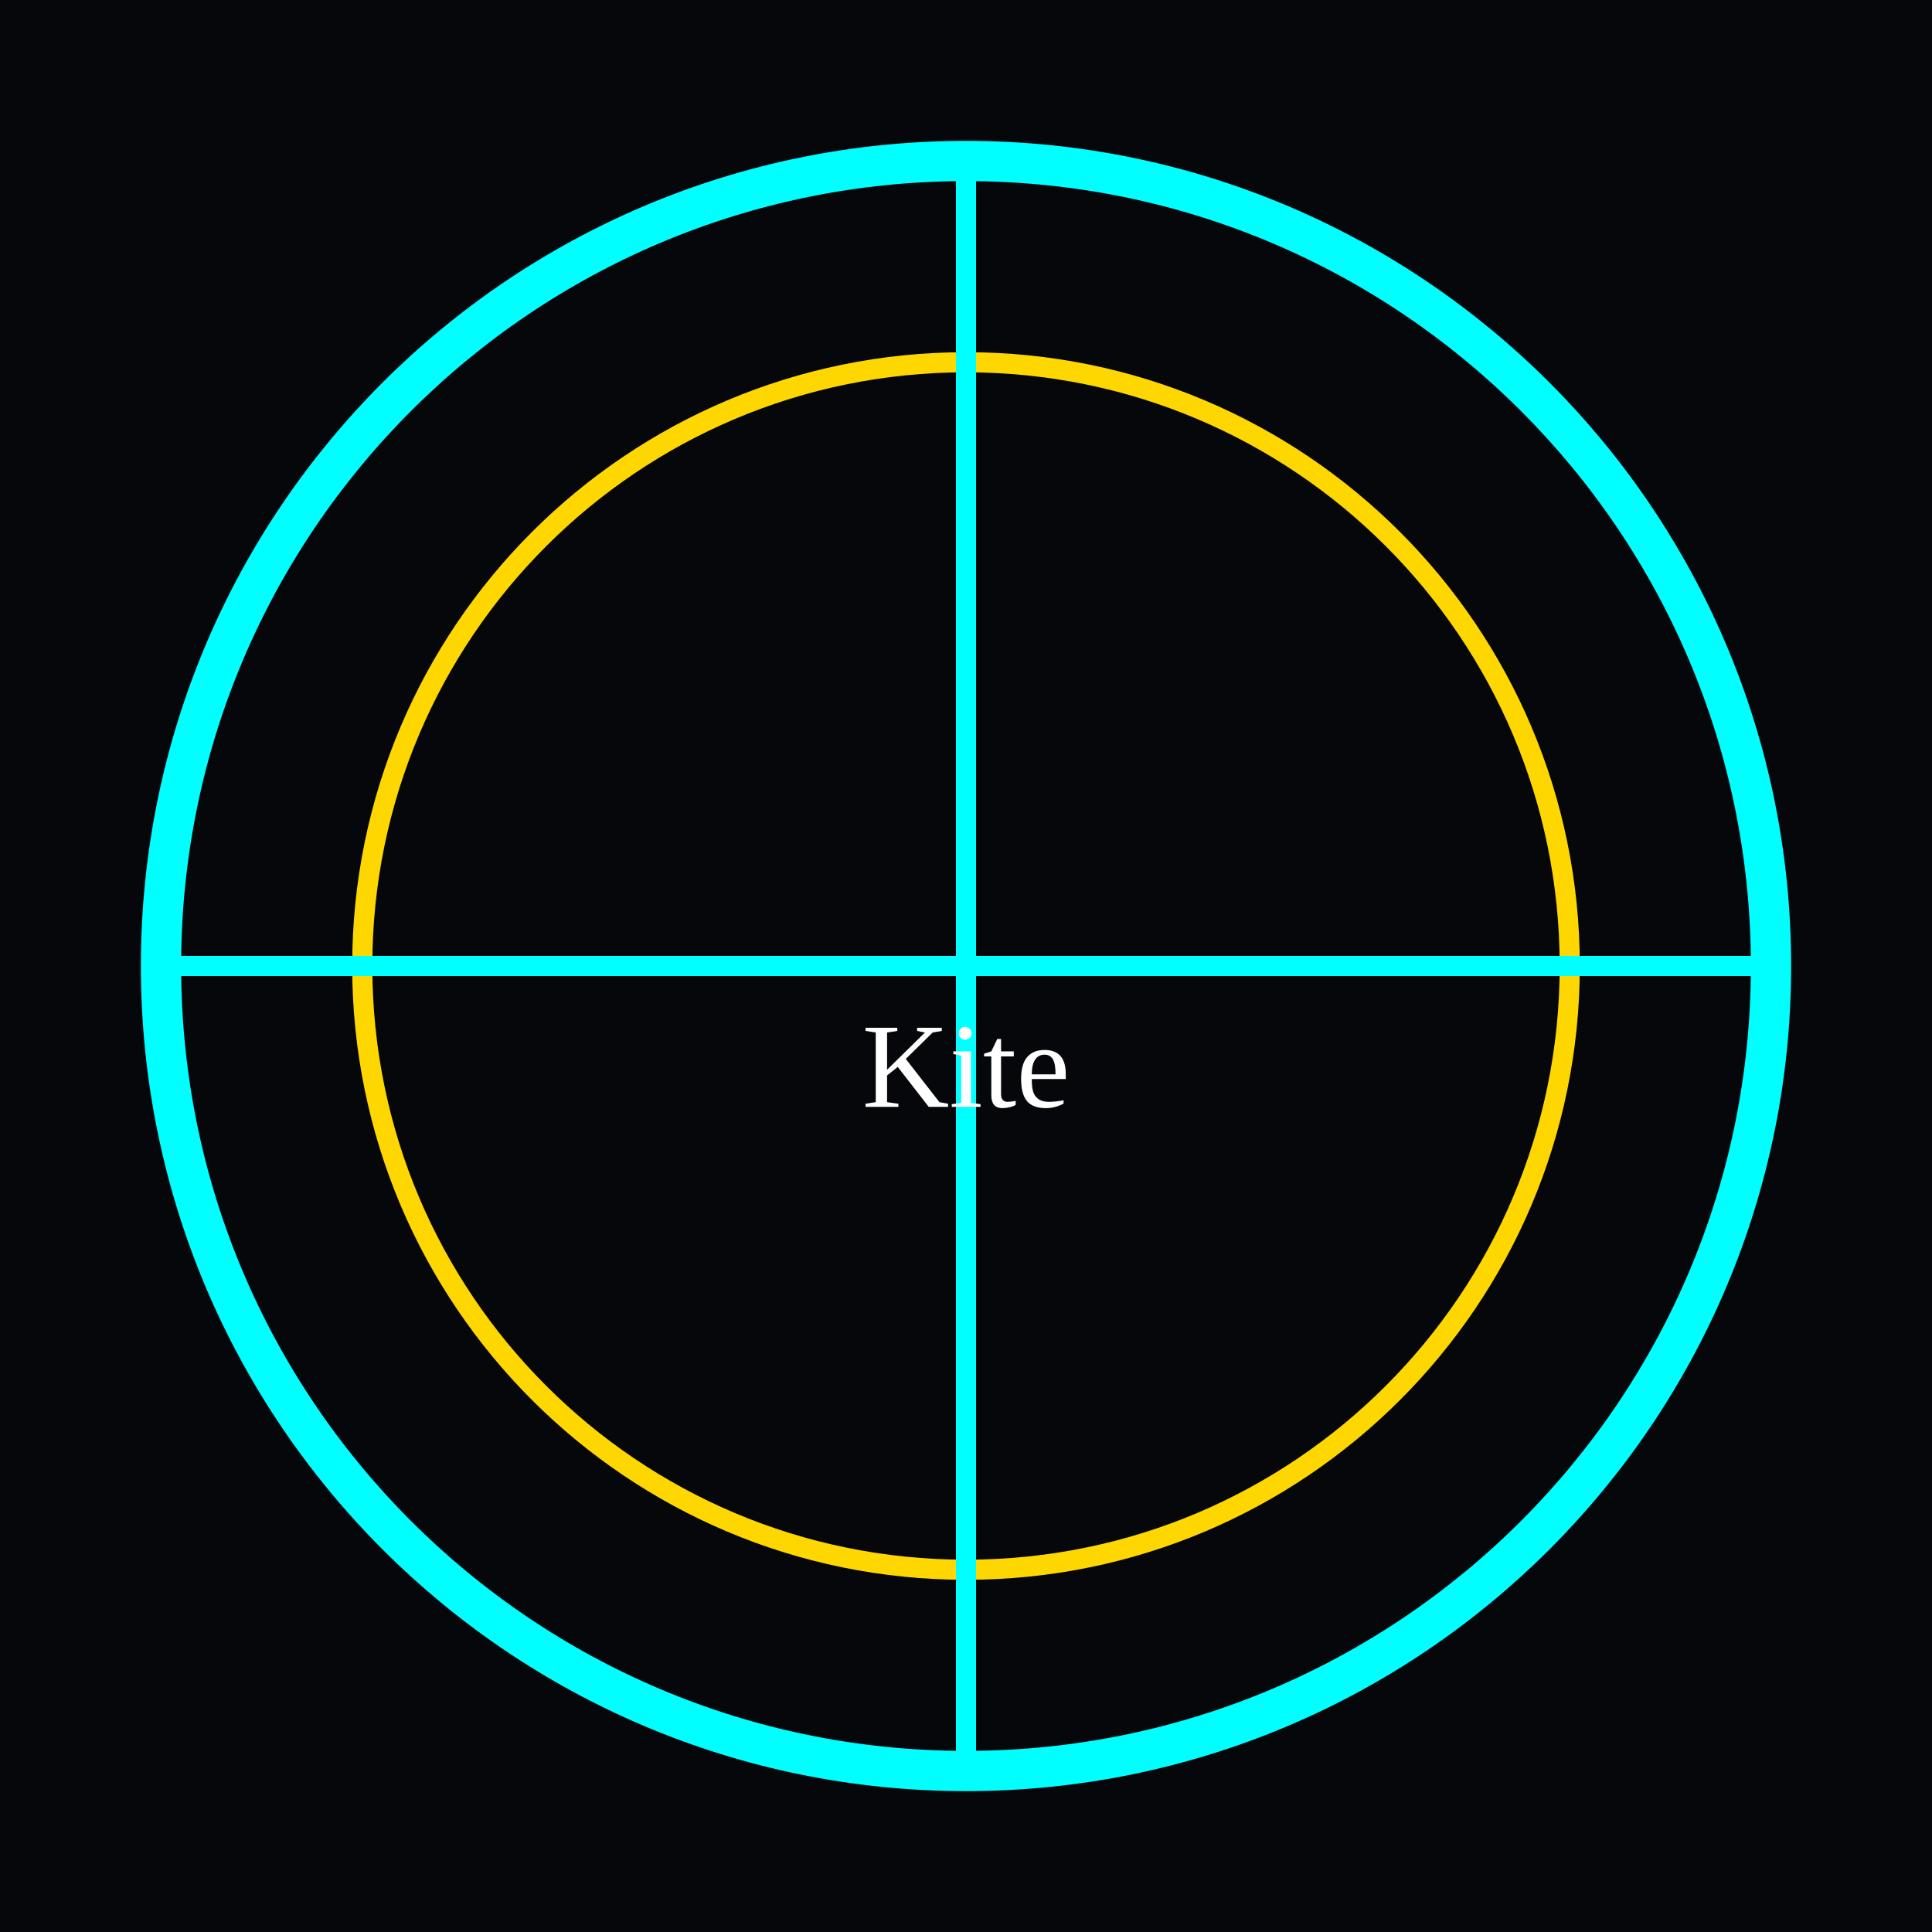
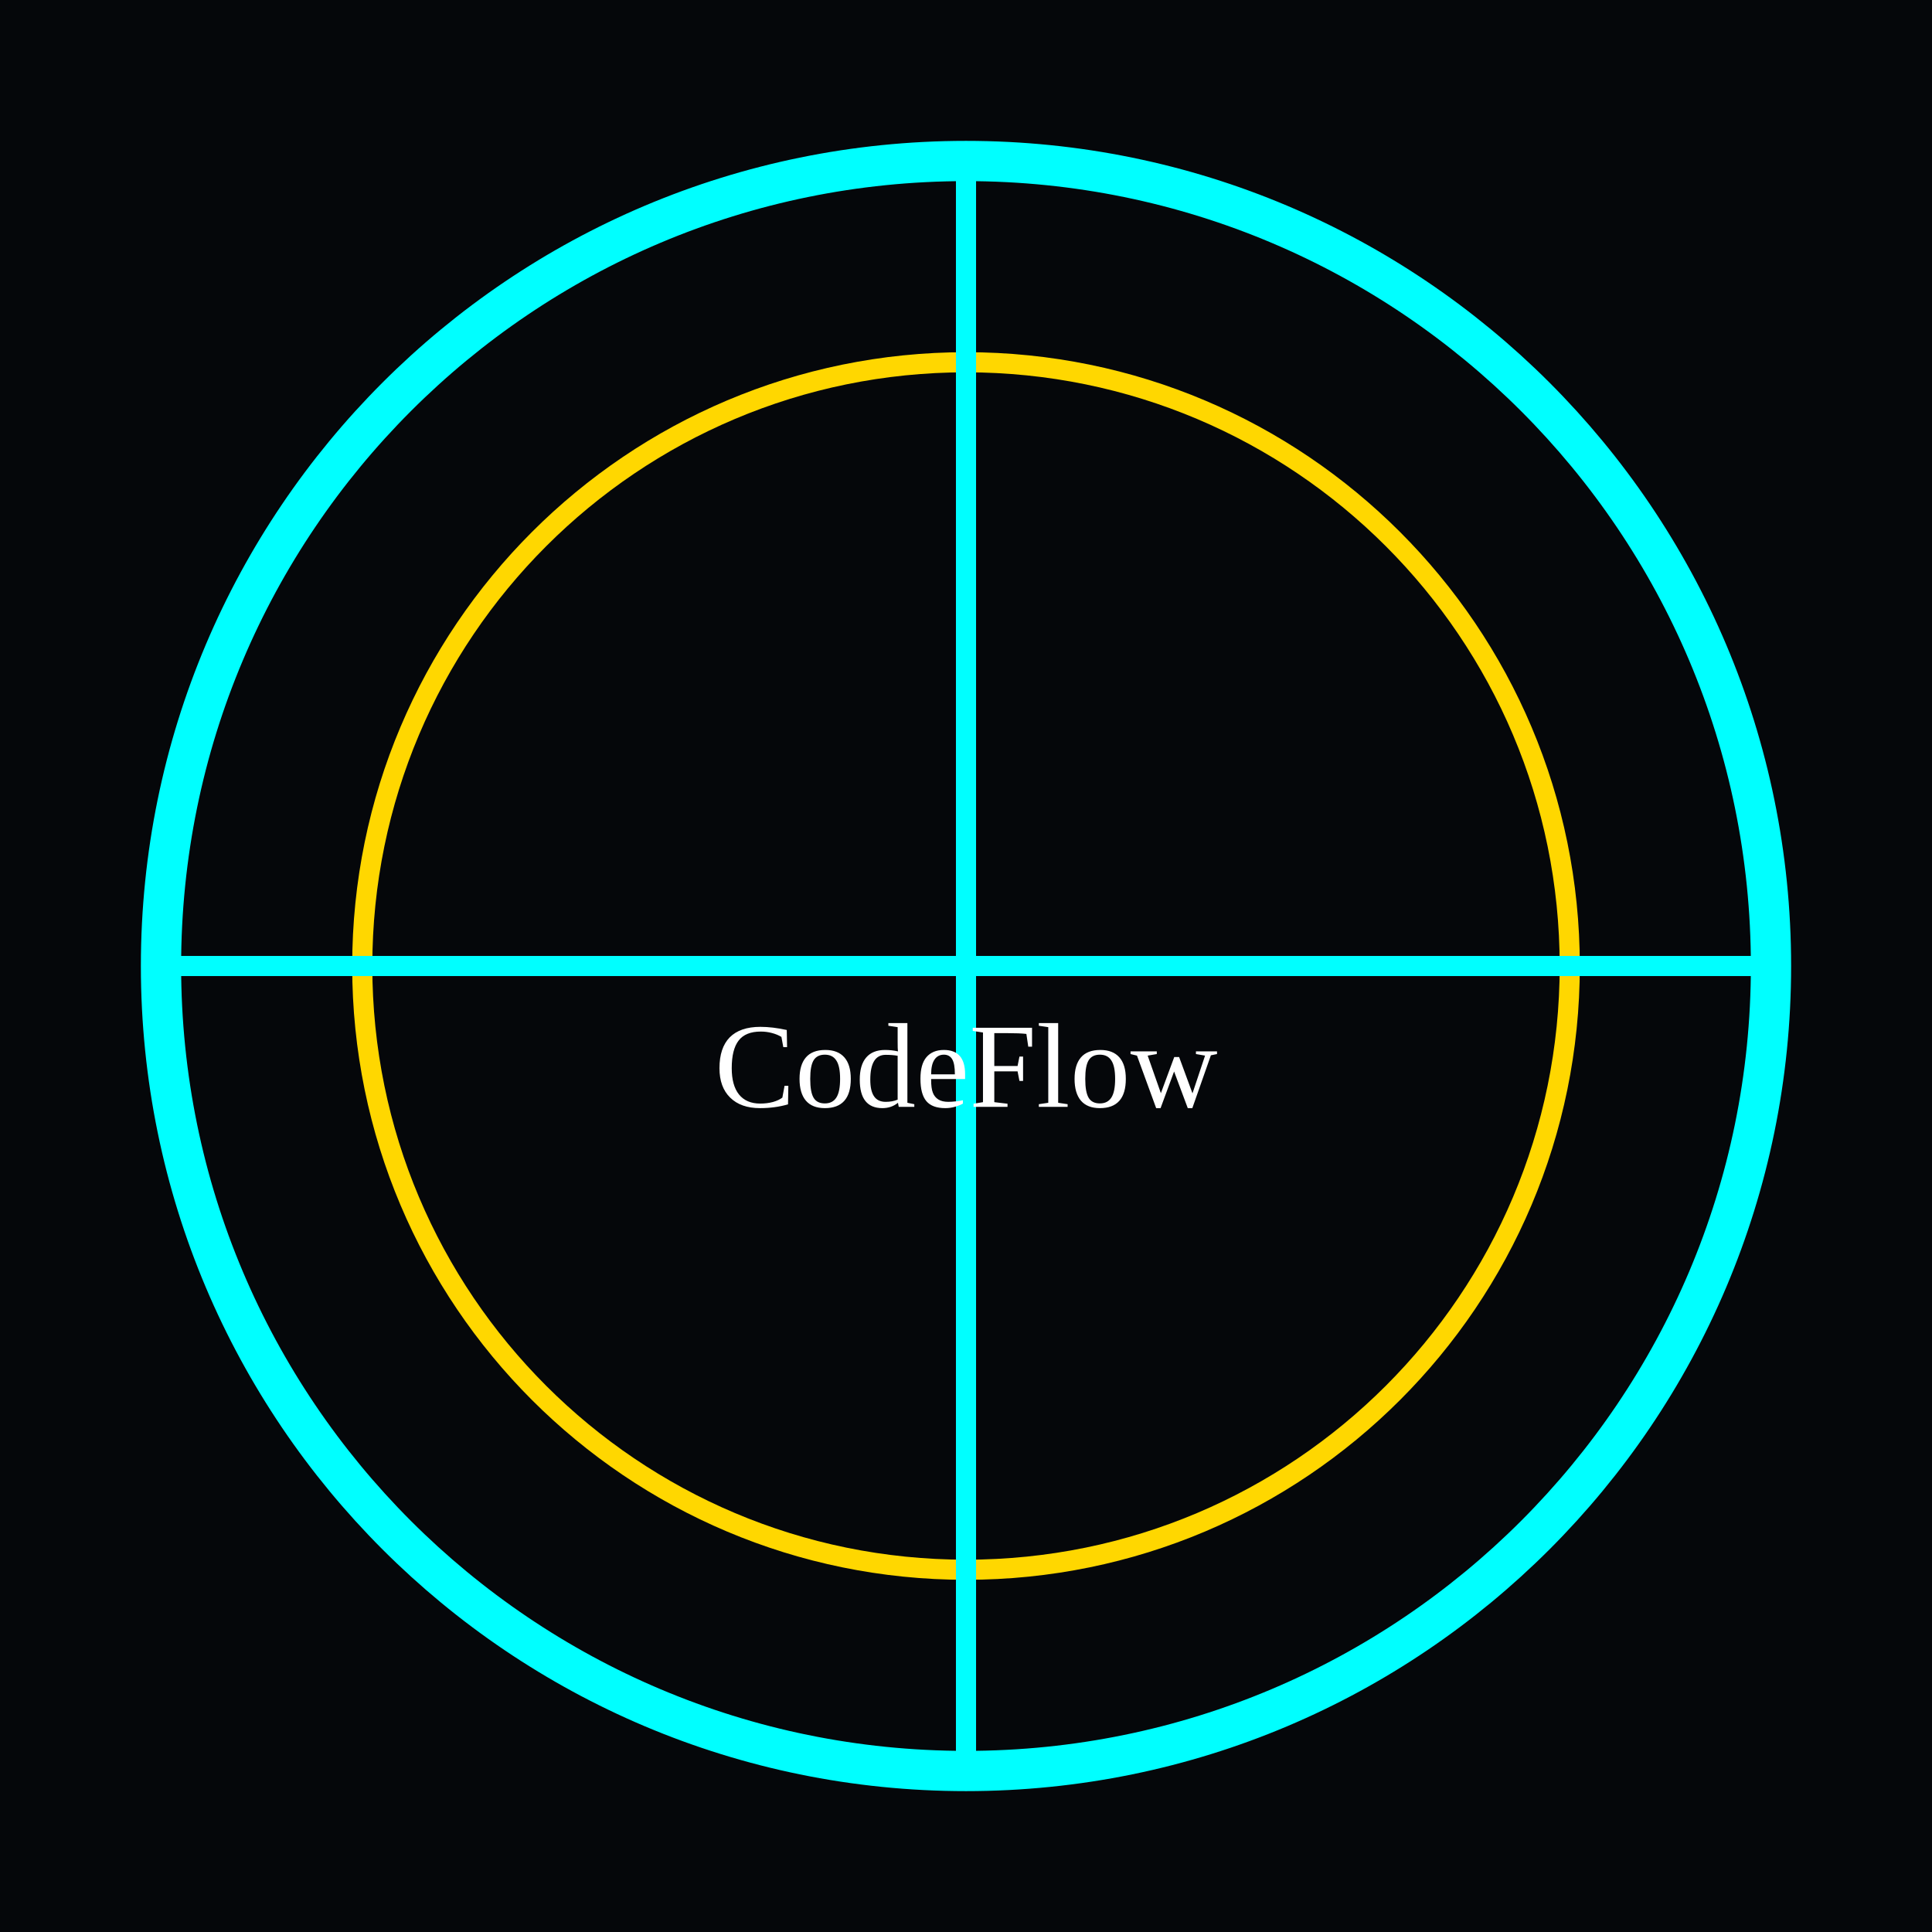
<svg xmlns="http://www.w3.org/2000/svg" width="192" height="192">
  <rect width="192" height="192" fill="#05070a" />
  <circle cx="96" cy="96" r="80" stroke="#00ffff" stroke-width="4" fill="none" />
  <circle cx="96" cy="96" r="60" stroke="#ffd700" stroke-width="2" fill="none" />
  <line x1="96" y1="16" x2="96" y2="176" stroke="#00ffff" stroke-width="2" />
  <line x1="16" y1="96" x2="176" y2="96" stroke="#00ffff" stroke-width="2" />
-   <text x="96" y="110" text-anchor="middle" fill="#ffffff" font-size="12">Kite</text>
+   <text x="96" y="110" text-anchor="middle" fill="#ffffff" font-size="12">CodeFlow</text>
</svg>
